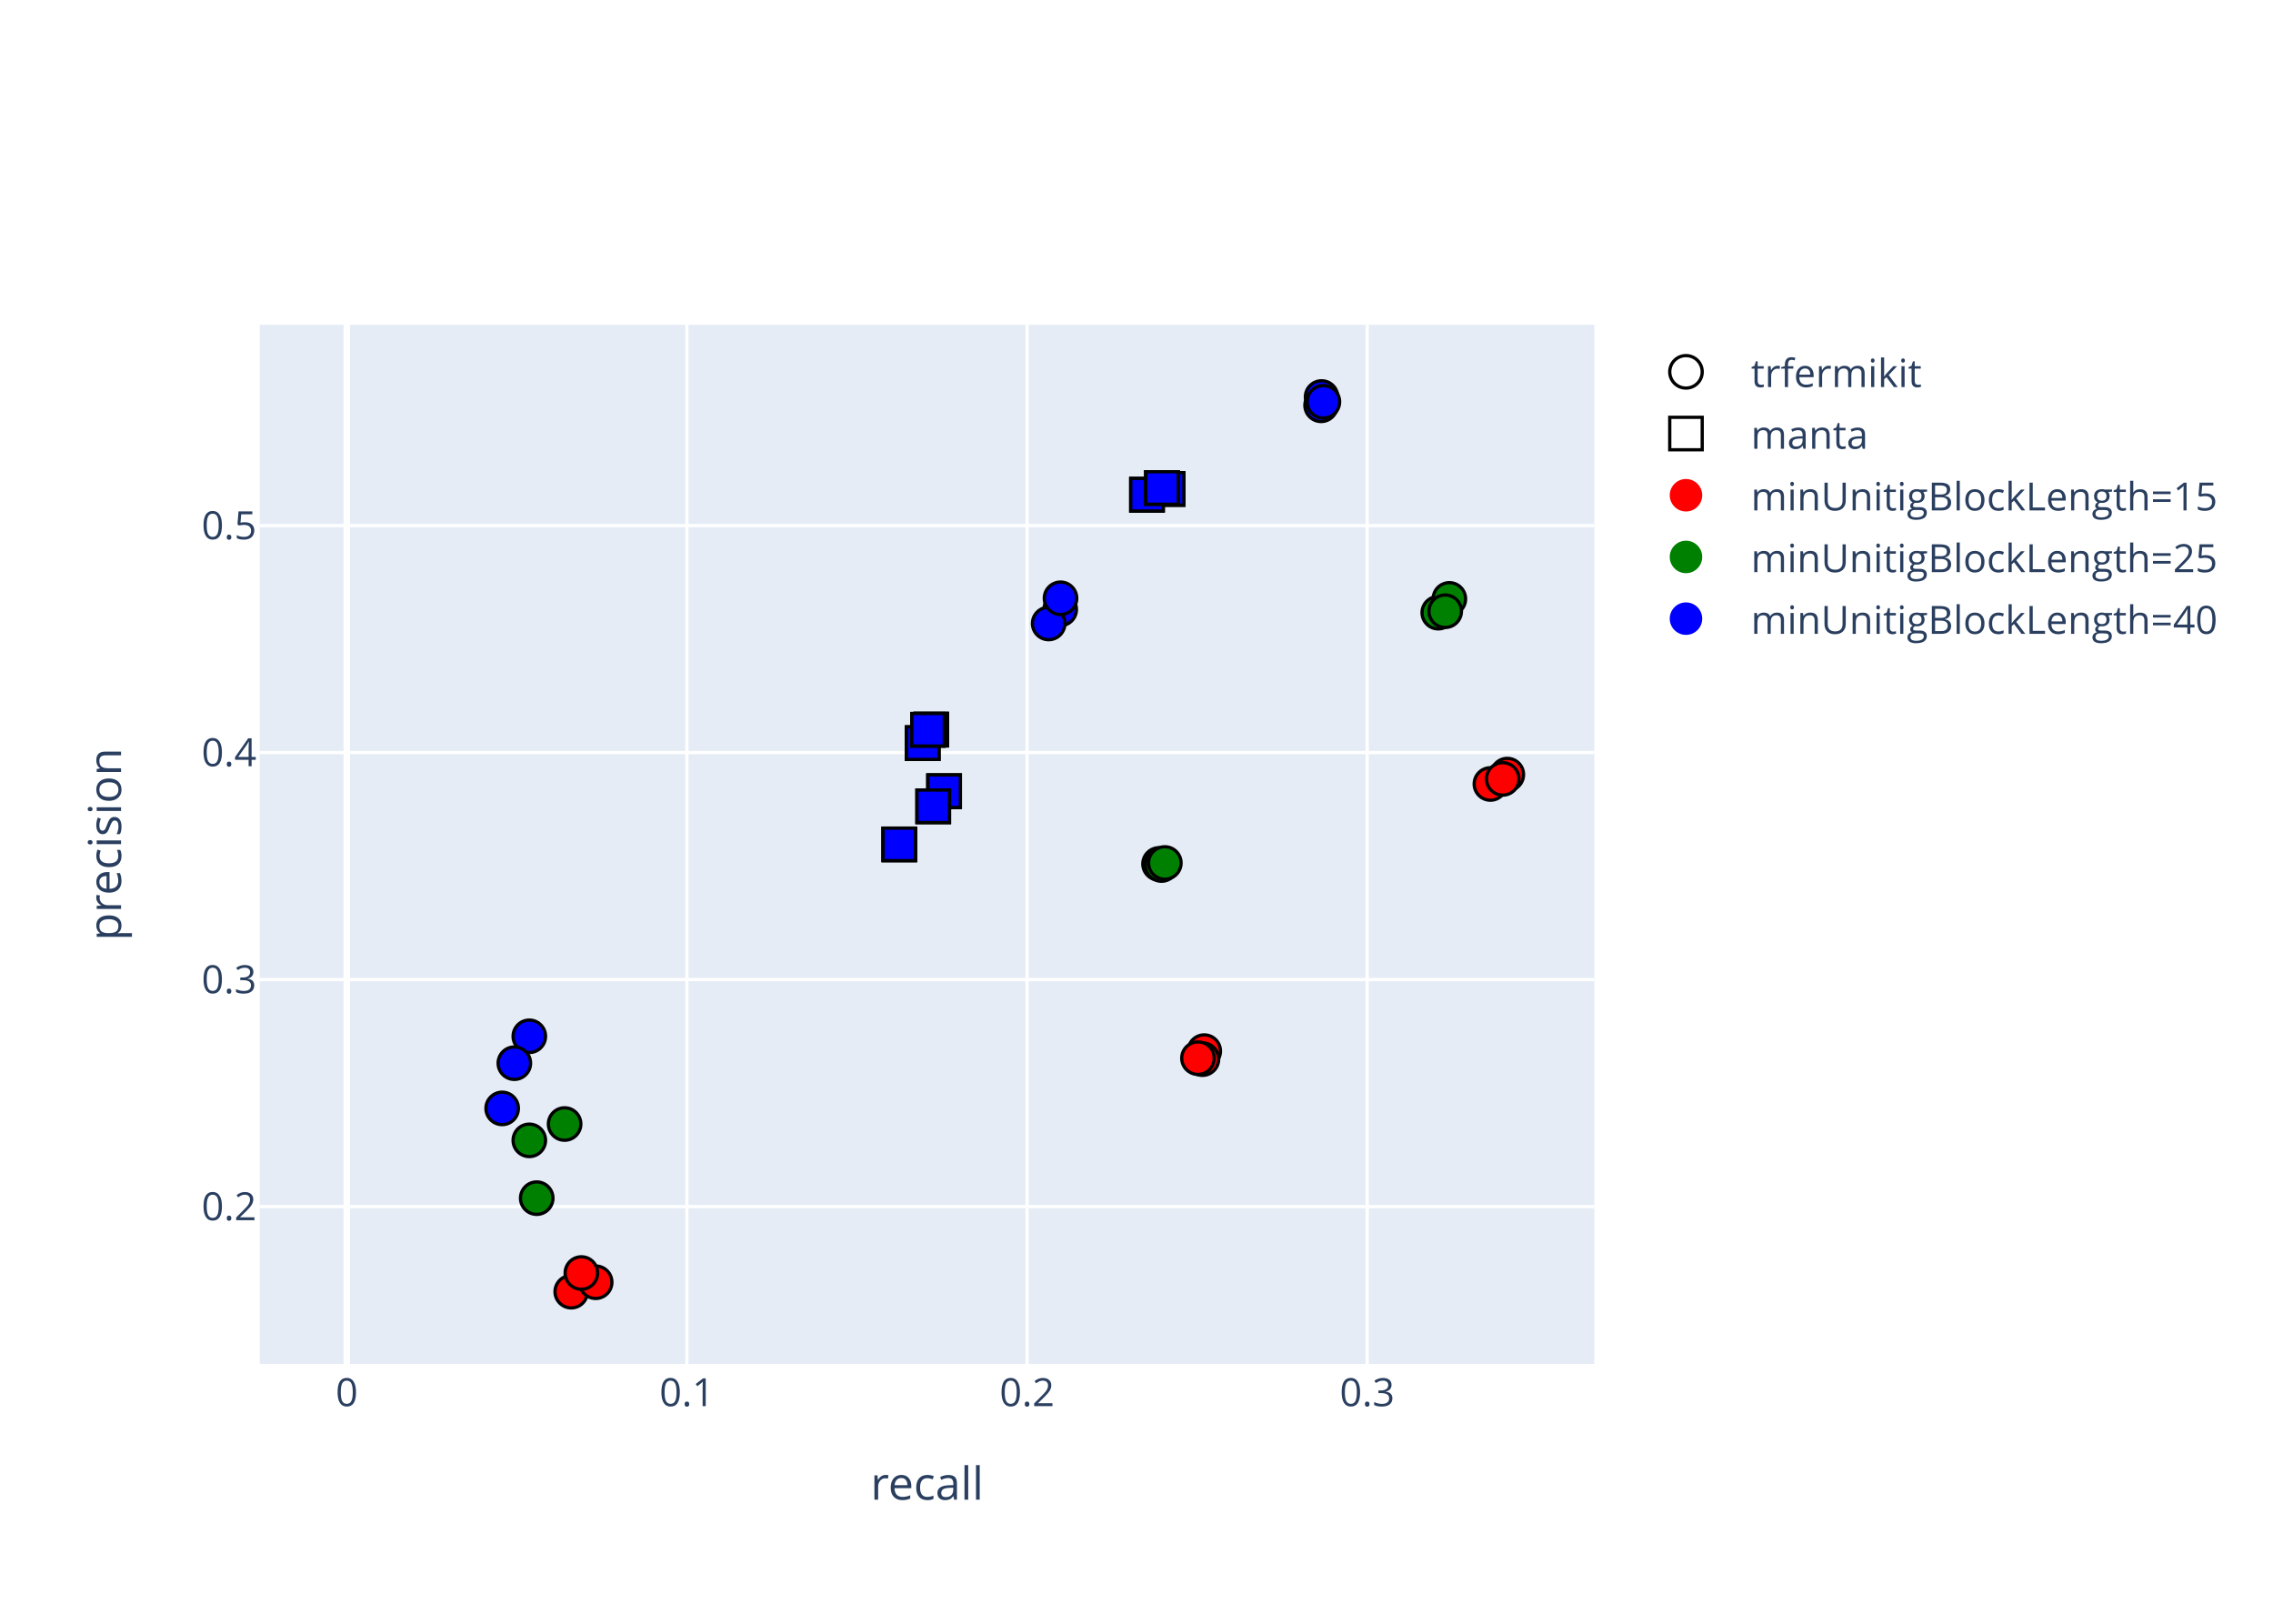
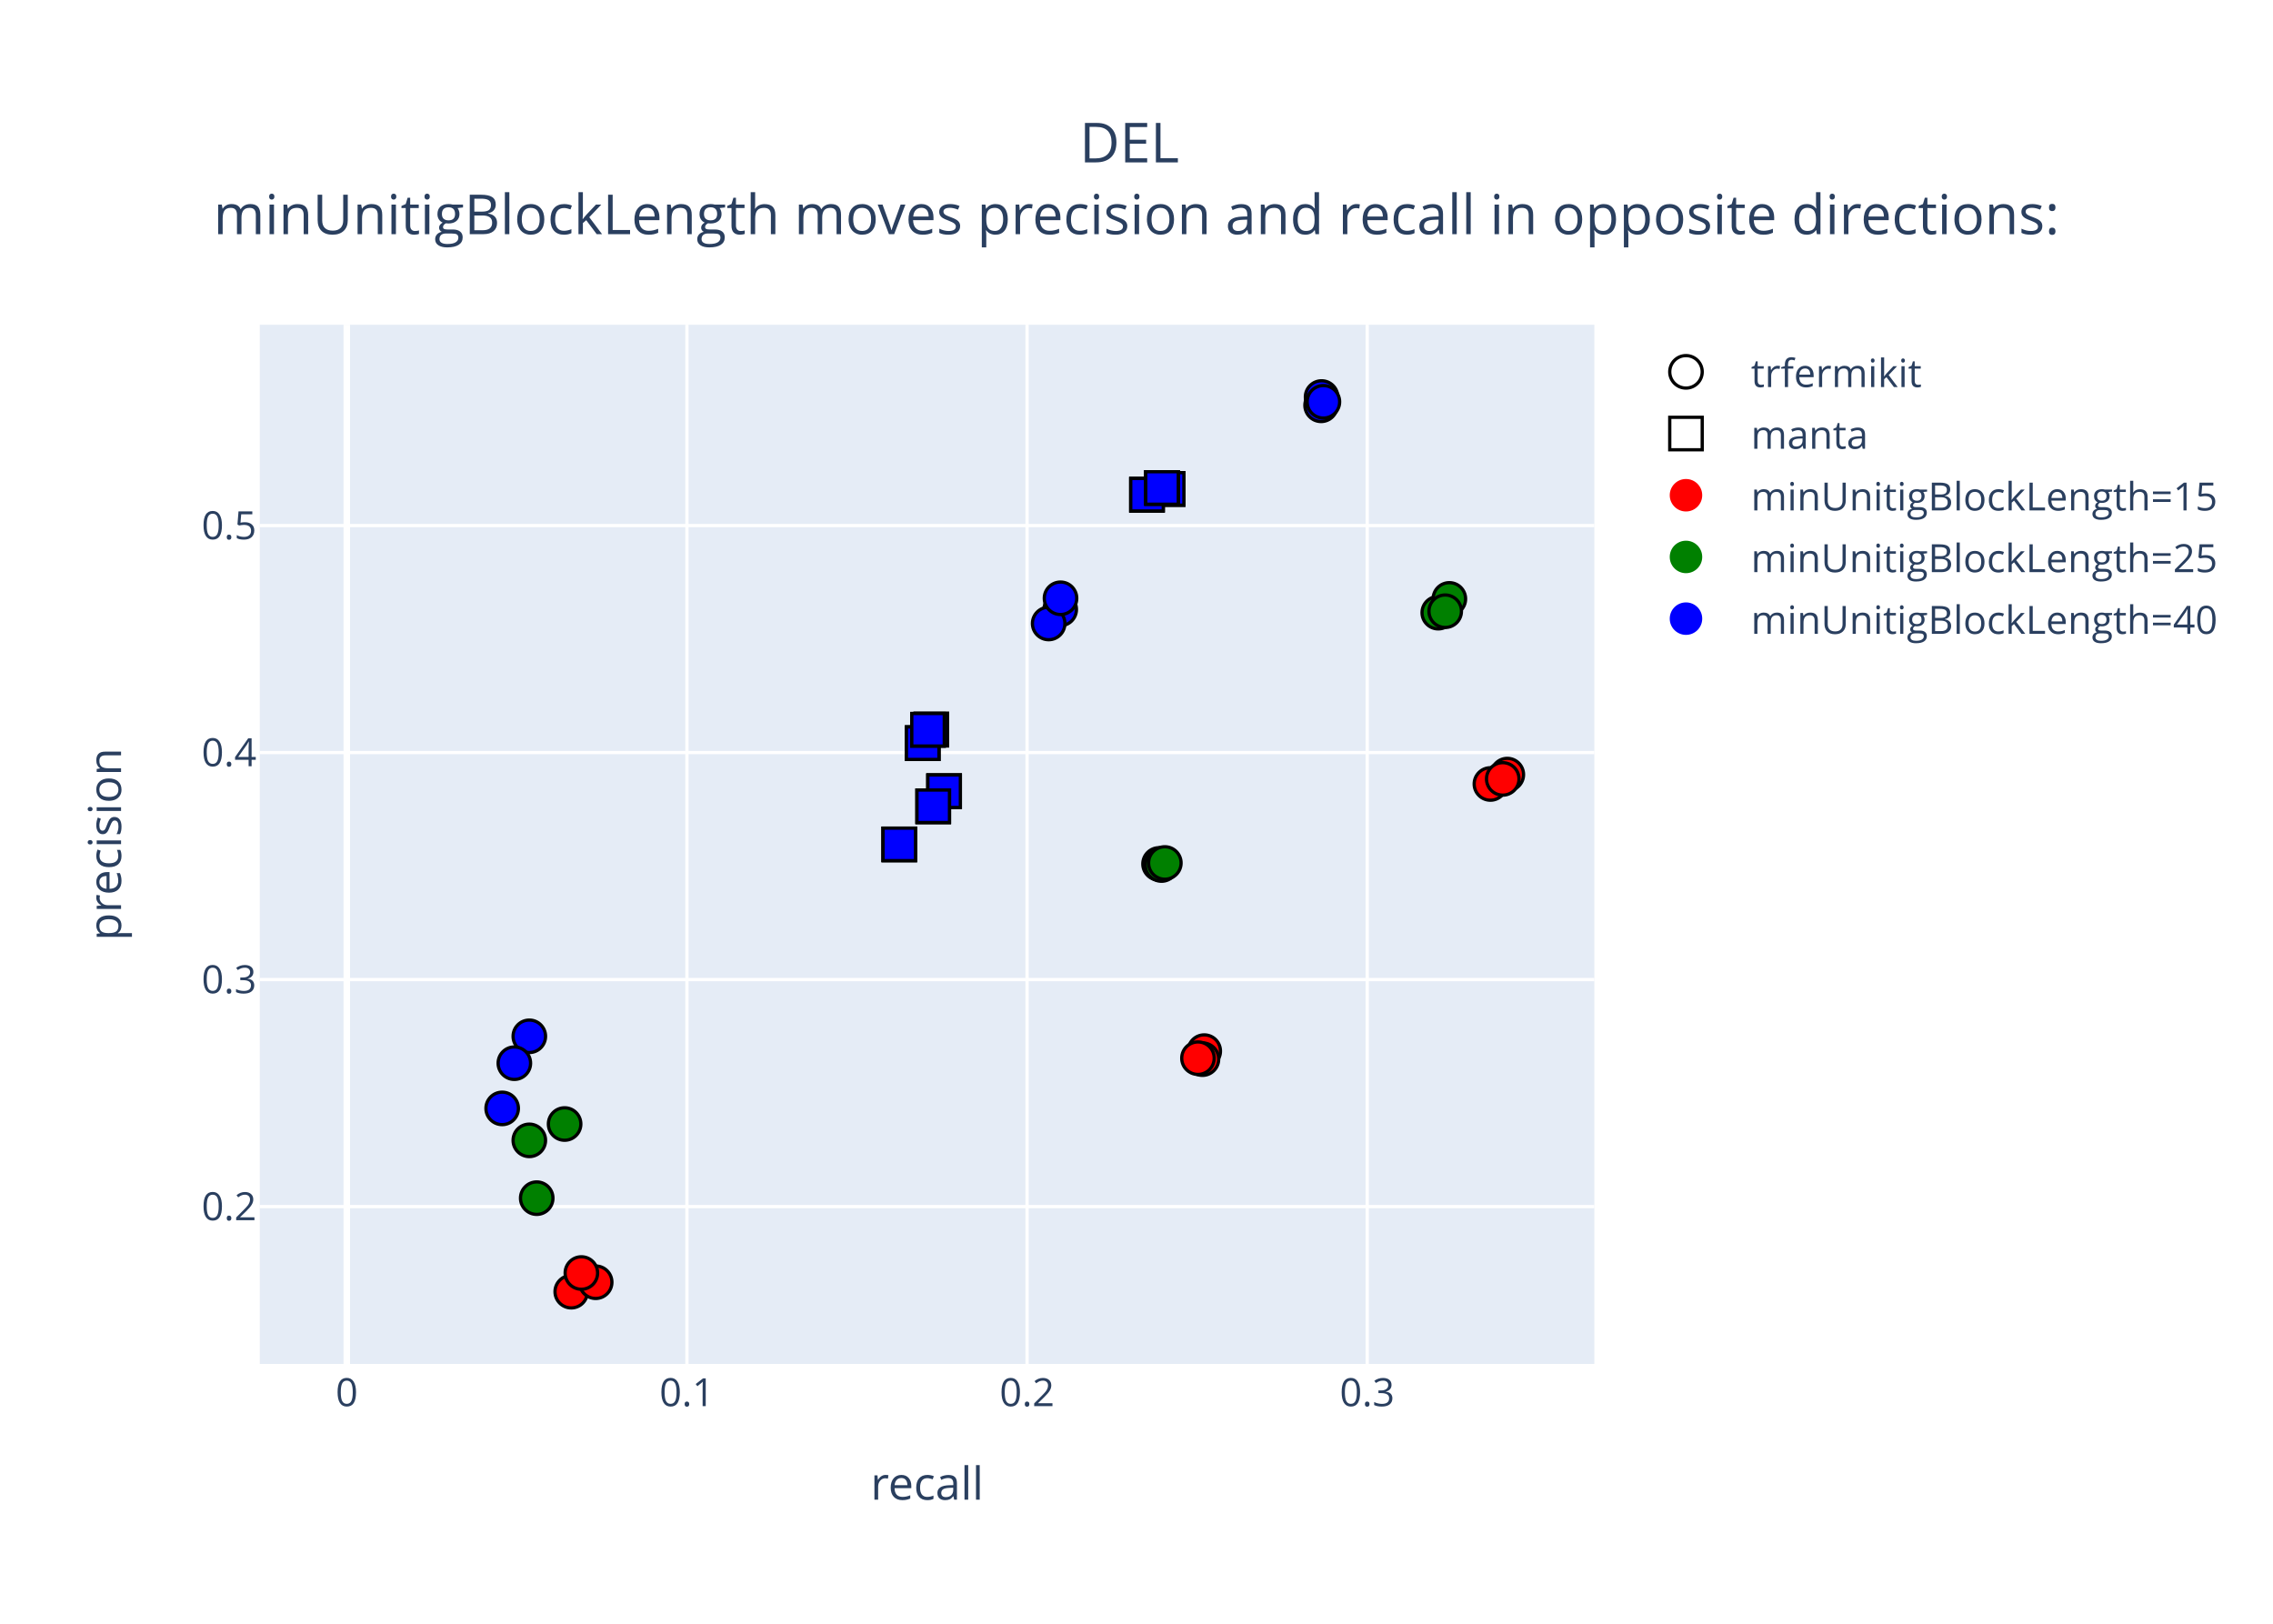
<svg xmlns="http://www.w3.org/2000/svg" class="main-svg" width="700" height="500" style="" viewBox="0 0 700 500">
  <rect x="0" y="0" width="700" height="500" style="fill: rgb(255, 255, 255); fill-opacity: 1;" />
-   <defs id="defs-ec33c9">
+   <defs id="defs-b42e43">
    <g class="clips">
-       <clipPath id="clipec33c9xyplot" class="plotclip">
+       <clipPath id="clipb42e43xyplot" class="plotclip">
        <rect width="411" height="320" />
      </clipPath>
-       <clipPath class="axesclip" id="clipec33c9x">
+       <clipPath class="axesclip" id="clipb42e43x">
        <rect x="80" y="0" width="411" height="500" />
      </clipPath>
-       <clipPath class="axesclip" id="clipec33c9y">
+       <clipPath class="axesclip" id="clipb42e43y">
        <rect x="0" y="100" width="700" height="320" />
      </clipPath>
-       <clipPath class="axesclip" id="clipec33c9xy">
+       <clipPath class="axesclip" id="clipb42e43xy">
        <rect x="80" y="100" width="411" height="320" />
      </clipPath>
    </g>
    <g class="gradients" />
  </defs>
  <g class="bglayer">
    <rect class="bg" x="80" y="100" width="411" height="320" style="fill: rgb(229, 236, 246); fill-opacity: 1; stroke-width: 0;" />
  </g>
  <g class="layer-below">
    <g class="imagelayer" />
    <g class="shapelayer" />
  </g>
  <g class="cartesianlayer">
    <g class="subplot xy">
      <g class="layer-subplot">
        <g class="shapelayer" />
        <g class="imagelayer" />
      </g>
      <g class="gridlayer">
        <g class="x">
          <path class="xgrid crisp" transform="translate(211.55,0)" d="M0,100v320" style="stroke: rgb(255, 255, 255); stroke-opacity: 1; stroke-width: 1px;" />
          <path class="xgrid crisp" transform="translate(316.3,0)" d="M0,100v320" style="stroke: rgb(255, 255, 255); stroke-opacity: 1; stroke-width: 1px;" />
          <path class="xgrid crisp" transform="translate(421.05,0)" d="M0,100v320" style="stroke: rgb(255, 255, 255); stroke-opacity: 1; stroke-width: 1px;" />
        </g>
        <g class="y">
          <path class="ygrid crisp" transform="translate(0,371.54)" d="M80,0h411" style="stroke: rgb(255, 255, 255); stroke-opacity: 1; stroke-width: 1px;" />
          <path class="ygrid crisp" transform="translate(0,301.64)" d="M80,0h411" style="stroke: rgb(255, 255, 255); stroke-opacity: 1; stroke-width: 1px;" />
          <path class="ygrid crisp" transform="translate(0,231.74)" d="M80,0h411" style="stroke: rgb(255, 255, 255); stroke-opacity: 1; stroke-width: 1px;" />
          <path class="ygrid crisp" transform="translate(0,161.84)" d="M80,0h411" style="stroke: rgb(255, 255, 255); stroke-opacity: 1; stroke-width: 1px;" />
        </g>
      </g>
      <g class="zerolinelayer">
        <path class="xzl zl crisp" transform="translate(106.8,0)" d="M0,100v320" style="stroke: rgb(255, 255, 255); stroke-opacity: 1; stroke-width: 2px;" />
      </g>
      <path class="xlines-below" />
      <path class="ylines-below" />
      <g class="overlines-below" />
      <g class="xaxislayer-below" />
      <g class="yaxislayer-below" />
      <g class="overaxes-below" />
-       <g class="plot" transform="translate(80,100)" clip-path="url('#clipec33c9xyplot')">
+       <g class="plot" transform="translate(80,100)" clip-path="url('#clipb42e43xyplot')">
        <g class="scatterlayer mlayer">
-           <g class="trace scatter tracea7a3c5" style="stroke-miterlimit: 2; opacity: 1;">
+           <g class="trace scatter trace251526" style="stroke-miterlimit: 2; opacity: 1;">
            <g class="fills" />
            <g class="errorbars" />
            <g class="lines" />
            <g class="points">
              <path class="point" transform="translate(290.86,223.67)" d="M5,0A5,5 0 1,1 0,-5A5,5 0 0,1 5,0Z" style="opacity: 1; stroke-width: 1px; fill: rgb(255, 0, 0); fill-opacity: 1; stroke: rgb(0, 0, 0); stroke-opacity: 1;" />
              <path class="point" transform="translate(276.94,166.03)" d="M5,0A5,5 0 1,1 0,-5A5,5 0 0,1 5,0Z" style="opacity: 1; stroke-width: 1px; fill: rgb(0, 128, 0); fill-opacity: 1; stroke: rgb(0, 0, 0); stroke-opacity: 1;" />
              <path class="point" transform="translate(246.51,87.67)" d="M5,0A5,5 0 1,1 0,-5A5,5 0 0,1 5,0Z" style="opacity: 1; stroke-width: 1px; fill: rgb(0, 0, 255); fill-opacity: 1; stroke: rgb(0, 0, 0); stroke-opacity: 1;" />
              <path class="point" transform="translate(290.31,226.14)" d="M5,0A5,5 0 1,1 0,-5A5,5 0 0,1 5,0Z" style="opacity: 1; stroke-width: 1px; fill: rgb(255, 0, 0); fill-opacity: 1; stroke: rgb(0, 0, 0); stroke-opacity: 1;" />
              <path class="point" transform="translate(277.71,166.37)" d="M5,0A5,5 0 1,1 0,-5A5,5 0 0,1 5,0Z" style="opacity: 1; stroke-width: 1px; fill: rgb(0, 128, 0); fill-opacity: 1; stroke: rgb(0, 0, 0); stroke-opacity: 1;" />
              <path class="point" transform="translate(242.95,91.99)" d="M5,0A5,5 0 1,1 0,-5A5,5 0 0,1 5,0Z" style="opacity: 1; stroke-width: 1px; fill: rgb(0, 0, 255); fill-opacity: 1; stroke: rgb(0, 0, 0); stroke-opacity: 1;" />
              <path class="point" transform="translate(288.93,225.85)" d="M5,0A5,5 0 1,1 0,-5A5,5 0 0,1 5,0Z" style="opacity: 1; stroke-width: 1px; fill: rgb(255, 0, 0); fill-opacity: 1; stroke: rgb(0, 0, 0); stroke-opacity: 1;" />
              <path class="point" transform="translate(278.73,165.74)" d="M5,0A5,5 0 1,1 0,-5A5,5 0 0,1 5,0Z" style="opacity: 1; stroke-width: 1px; fill: rgb(0, 128, 0); fill-opacity: 1; stroke: rgb(0, 0, 0); stroke-opacity: 1;" />
              <path class="point" transform="translate(246.6,84.23)" d="M5,0A5,5 0 1,1 0,-5A5,5 0 0,1 5,0Z" style="opacity: 1; stroke-width: 1px; fill: rgb(0, 0, 255); fill-opacity: 1; stroke: rgb(0, 0, 0); stroke-opacity: 1;" />
              <path class="point" transform="translate(95.92,297.75)" d="M5,0A5,5 0 1,1 0,-5A5,5 0 0,1 5,0Z" style="opacity: 1; stroke-width: 1px; fill: rgb(255, 0, 0); fill-opacity: 1; stroke: rgb(0, 0, 0); stroke-opacity: 1;" />
              <path class="point" transform="translate(85.29,268.95)" d="M5,0A5,5 0 1,1 0,-5A5,5 0 0,1 5,0Z" style="opacity: 1; stroke-width: 1px; fill: rgb(0, 128, 0); fill-opacity: 1; stroke: rgb(0, 0, 0); stroke-opacity: 1;" />
              <path class="point" transform="translate(74.65,241.31)" d="M5,0A5,5 0 1,1 0,-5A5,5 0 0,1 5,0Z" style="opacity: 1; stroke-width: 1px; fill: rgb(0, 0, 255); fill-opacity: 1; stroke: rgb(0, 0, 0); stroke-opacity: 1;" />
              <path class="point" transform="translate(103.45,294.84)" d="M5,0A5,5 0 1,1 0,-5A5,5 0 0,1 5,0Z" style="opacity: 1; stroke-width: 1px; fill: rgb(255, 0, 0); fill-opacity: 1; stroke: rgb(0, 0, 0); stroke-opacity: 1;" />
              <path class="point" transform="translate(83.01,251.15)" d="M5,0A5,5 0 1,1 0,-5A5,5 0 0,1 5,0Z" style="opacity: 1; stroke-width: 1px; fill: rgb(0, 128, 0); fill-opacity: 1; stroke: rgb(0, 0, 0); stroke-opacity: 1;" />
              <path class="point" transform="translate(83.01,219.11)" d="M5,0A5,5 0 1,1 0,-5A5,5 0 0,1 5,0Z" style="opacity: 1; stroke-width: 1px; fill: rgb(0, 0, 255); fill-opacity: 1; stroke: rgb(0, 0, 0); stroke-opacity: 1;" />
              <path class="point" transform="translate(99.04,292)" d="M5,0A5,5 0 1,1 0,-5A5,5 0 0,1 5,0Z" style="opacity: 1; stroke-width: 1px; fill: rgb(255, 0, 0); fill-opacity: 1; stroke: rgb(0, 0, 0); stroke-opacity: 1;" />
              <path class="point" transform="translate(93.88,246.12)" d="M5,0A5,5 0 1,1 0,-5A5,5 0 0,1 5,0Z" style="opacity: 1; stroke-width: 1px; fill: rgb(0, 128, 0); fill-opacity: 1; stroke: rgb(0, 0, 0); stroke-opacity: 1;" />
              <path class="point" transform="translate(78.4,227.39)" d="M5,0A5,5 0 1,1 0,-5A5,5 0 0,1 5,0Z" style="opacity: 1; stroke-width: 1px; fill: rgb(0, 0, 255); fill-opacity: 1; stroke: rgb(0, 0, 0); stroke-opacity: 1;" />
              <path class="point" transform="translate(378.99,141.41)" d="M5,0A5,5 0 1,1 0,-5A5,5 0 0,1 5,0Z" style="opacity: 1; stroke-width: 1px; fill: rgb(255, 0, 0); fill-opacity: 1; stroke: rgb(0, 0, 0); stroke-opacity: 1;" />
              <path class="point" transform="translate(362.93,88.66)" d="M5,0A5,5 0 1,1 0,-5A5,5 0 0,1 5,0Z" style="opacity: 1; stroke-width: 1px; fill: rgb(0, 128, 0); fill-opacity: 1; stroke: rgb(0, 0, 0); stroke-opacity: 1;" />
              <path class="point" transform="translate(326.85,24.81)" d="M5,0A5,5 0 1,1 0,-5A5,5 0 0,1 5,0Z" style="opacity: 1; stroke-width: 1px; fill: rgb(0, 0, 255); fill-opacity: 1; stroke: rgb(0, 0, 0); stroke-opacity: 1;" />
              <path class="point" transform="translate(384.2,138.52)" d="M5,0A5,5 0 1,1 0,-5A5,5 0 0,1 5,0Z" style="opacity: 1; stroke-width: 1px; fill: rgb(255, 0, 0); fill-opacity: 1; stroke: rgb(0, 0, 0); stroke-opacity: 1;" />
              <path class="point" transform="translate(366.35,84.42)" d="M5,0A5,5 0 1,1 0,-5A5,5 0 0,1 5,0Z" style="opacity: 1; stroke-width: 1px; fill: rgb(0, 128, 0); fill-opacity: 1; stroke: rgb(0, 0, 0); stroke-opacity: 1;" />
              <path class="point" transform="translate(327,22.25)" d="M5,0A5,5 0 1,1 0,-5A5,5 0 0,1 5,0Z" style="opacity: 1; stroke-width: 1px; fill: rgb(0, 0, 255); fill-opacity: 1; stroke: rgb(0, 0, 0); stroke-opacity: 1;" />
              <path class="point" transform="translate(382.79,139.85)" d="M5,0A5,5 0 1,1 0,-5A5,5 0 0,1 5,0Z" style="opacity: 1; stroke-width: 1px; fill: rgb(255, 0, 0); fill-opacity: 1; stroke: rgb(0, 0, 0); stroke-opacity: 1;" />
              <path class="point" transform="translate(365.07,88.22)" d="M5,0A5,5 0 1,1 0,-5A5,5 0 0,1 5,0Z" style="opacity: 1; stroke-width: 1px; fill: rgb(0, 128, 0); fill-opacity: 1; stroke: rgb(0, 0, 0); stroke-opacity: 1;" />
              <path class="point" transform="translate(327.56,23.73)" d="M5,0A5,5 0 1,1 0,-5A5,5 0 0,1 5,0Z" style="opacity: 1; stroke-width: 1px; fill: rgb(0, 0, 255); fill-opacity: 1; stroke: rgb(0, 0, 0); stroke-opacity: 1;" />
            </g>
            <g class="text" />
          </g>
-           <g class="trace scatter trace90c4bd" style="stroke-miterlimit: 2; opacity: 1;">
+           <g class="trace scatter tracea87a29" style="stroke-miterlimit: 2; opacity: 1;">
            <g class="fills" />
            <g class="errorbars" />
            <g class="lines" />
            <g class="points">
              <path class="point" transform="translate(206.8,124.68)" d="M5,5H-5V-5H5Z" style="opacity: 1; stroke-width: 1px; fill: rgb(255, 0, 0); fill-opacity: 1; stroke: rgb(0, 0, 0); stroke-opacity: 1;" />
              <path class="point" transform="translate(206.8,124.68)" d="M5,5H-5V-5H5Z" style="opacity: 1; stroke-width: 1px; fill: rgb(0, 128, 0); fill-opacity: 1; stroke: rgb(0, 0, 0); stroke-opacity: 1;" />
              <path class="point" transform="translate(206.8,124.68)" d="M5,5H-5V-5H5Z" style="opacity: 1; stroke-width: 1px; fill: rgb(0, 0, 255); fill-opacity: 1; stroke: rgb(0, 0, 0); stroke-opacity: 1;" />
              <path class="point" transform="translate(204.15,128.85)" d="M5,5H-5V-5H5Z" style="opacity: 1; stroke-width: 1px; fill: rgb(255, 0, 0); fill-opacity: 1; stroke: rgb(0, 0, 0); stroke-opacity: 1;" />
              <path class="point" transform="translate(204.15,128.85)" d="M5,5H-5V-5H5Z" style="opacity: 1; stroke-width: 1px; fill: rgb(0, 128, 0); fill-opacity: 1; stroke: rgb(0, 0, 0); stroke-opacity: 1;" />
              <path class="point" transform="translate(204.15,128.85)" d="M5,5H-5V-5H5Z" style="opacity: 1; stroke-width: 1px; fill: rgb(0, 0, 255); fill-opacity: 1; stroke: rgb(0, 0, 0); stroke-opacity: 1;" />
              <path class="point" transform="translate(205.8,124.72)" d="M5,5H-5V-5H5Z" style="opacity: 1; stroke-width: 1px; fill: rgb(255, 0, 0); fill-opacity: 1; stroke: rgb(0, 0, 0); stroke-opacity: 1;" />
              <path class="point" transform="translate(205.8,124.72)" d="M5,5H-5V-5H5Z" style="opacity: 1; stroke-width: 1px; fill: rgb(0, 128, 0); fill-opacity: 1; stroke: rgb(0, 0, 0); stroke-opacity: 1;" />
              <path class="point" transform="translate(205.8,124.72)" d="M5,5H-5V-5H5Z" style="opacity: 1; stroke-width: 1px; fill: rgb(0, 0, 255); fill-opacity: 1; stroke: rgb(0, 0, 0); stroke-opacity: 1;" />
              <path class="point" transform="translate(196.95,160.01)" d="M5,5H-5V-5H5Z" style="opacity: 1; stroke-width: 1px; fill: rgb(255, 0, 0); fill-opacity: 1; stroke: rgb(0, 0, 0); stroke-opacity: 1;" />
              <path class="point" transform="translate(196.95,160.01)" d="M5,5H-5V-5H5Z" style="opacity: 1; stroke-width: 1px; fill: rgb(0, 128, 0); fill-opacity: 1; stroke: rgb(0, 0, 0); stroke-opacity: 1;" />
              <path class="point" transform="translate(196.95,160.01)" d="M5,5H-5V-5H5Z" style="opacity: 1; stroke-width: 1px; fill: rgb(0, 0, 255); fill-opacity: 1; stroke: rgb(0, 0, 0); stroke-opacity: 1;" />
              <path class="point" transform="translate(210.75,143.64)" d="M5,5H-5V-5H5Z" style="opacity: 1; stroke-width: 1px; fill: rgb(255, 0, 0); fill-opacity: 1; stroke: rgb(0, 0, 0); stroke-opacity: 1;" />
              <path class="point" transform="translate(210.75,143.64)" d="M5,5H-5V-5H5Z" style="opacity: 1; stroke-width: 1px; fill: rgb(0, 128, 0); fill-opacity: 1; stroke: rgb(0, 0, 0); stroke-opacity: 1;" />
              <path class="point" transform="translate(210.75,143.64)" d="M5,5H-5V-5H5Z" style="opacity: 1; stroke-width: 1px; fill: rgb(0, 0, 255); fill-opacity: 1; stroke: rgb(0, 0, 0); stroke-opacity: 1;" />
              <path class="point" transform="translate(207.4,148.28)" d="M5,5H-5V-5H5Z" style="opacity: 1; stroke-width: 1px; fill: rgb(255, 0, 0); fill-opacity: 1; stroke: rgb(0, 0, 0); stroke-opacity: 1;" />
              <path class="point" transform="translate(207.4,148.28)" d="M5,5H-5V-5H5Z" style="opacity: 1; stroke-width: 1px; fill: rgb(0, 128, 0); fill-opacity: 1; stroke: rgb(0, 0, 0); stroke-opacity: 1;" />
              <path class="point" transform="translate(207.4,148.28)" d="M5,5H-5V-5H5Z" style="opacity: 1; stroke-width: 1px; fill: rgb(0, 0, 255); fill-opacity: 1; stroke: rgb(0, 0, 0); stroke-opacity: 1;" />
              <path class="point" transform="translate(279.59,50.55)" d="M5,5H-5V-5H5Z" style="opacity: 1; stroke-width: 1px; fill: rgb(255, 0, 0); fill-opacity: 1; stroke: rgb(0, 0, 0); stroke-opacity: 1;" />
              <path class="point" transform="translate(279.59,50.55)" d="M5,5H-5V-5H5Z" style="opacity: 1; stroke-width: 1px; fill: rgb(0, 128, 0); fill-opacity: 1; stroke: rgb(0, 0, 0); stroke-opacity: 1;" />
              <path class="point" transform="translate(279.59,50.55)" d="M5,5H-5V-5H5Z" style="opacity: 1; stroke-width: 1px; fill: rgb(0, 0, 255); fill-opacity: 1; stroke: rgb(0, 0, 0); stroke-opacity: 1;" />
              <path class="point" transform="translate(273.23,52.34)" d="M5,5H-5V-5H5Z" style="opacity: 1; stroke-width: 1px; fill: rgb(255, 0, 0); fill-opacity: 1; stroke: rgb(0, 0, 0); stroke-opacity: 1;" />
              <path class="point" transform="translate(273.23,52.34)" d="M5,5H-5V-5H5Z" style="opacity: 1; stroke-width: 1px; fill: rgb(0, 128, 0); fill-opacity: 1; stroke: rgb(0, 0, 0); stroke-opacity: 1;" />
              <path class="point" transform="translate(273.23,52.34)" d="M5,5H-5V-5H5Z" style="opacity: 1; stroke-width: 1px; fill: rgb(0, 0, 255); fill-opacity: 1; stroke: rgb(0, 0, 0); stroke-opacity: 1;" />
              <path class="point" transform="translate(277.86,50.26)" d="M5,5H-5V-5H5Z" style="opacity: 1; stroke-width: 1px; fill: rgb(255, 0, 0); fill-opacity: 1; stroke: rgb(0, 0, 0); stroke-opacity: 1;" />
              <path class="point" transform="translate(277.86,50.26)" d="M5,5H-5V-5H5Z" style="opacity: 1; stroke-width: 1px; fill: rgb(0, 128, 0); fill-opacity: 1; stroke: rgb(0, 0, 0); stroke-opacity: 1;" />
              <path class="point" transform="translate(277.86,50.26)" d="M5,5H-5V-5H5Z" style="opacity: 1; stroke-width: 1px; fill: rgb(0, 0, 255); fill-opacity: 1; stroke: rgb(0, 0, 0); stroke-opacity: 1;" />
            </g>
            <g class="text" />
          </g>
-           <g class="trace scatter tracee01107" style="stroke-miterlimit: 2; opacity: 1;">
-             <g class="fills" />
-             <g class="errorbars" />
-             <g class="lines" />
-             <g class="points" />
-             <g class="text" />
-           </g>
-           <g class="trace scatter tracedaff92" style="stroke-miterlimit: 2; opacity: 1;">
-             <g class="fills" />
-             <g class="errorbars" />
-             <g class="lines" />
-             <g class="points" />
-             <g class="text" />
-           </g>
-           <g class="trace scatter trace94dbf5" style="stroke-miterlimit: 2; opacity: 1;">
-             <g class="fills" />
-             <g class="errorbars" />
-             <g class="lines" />
-             <g class="points" />
-             <g class="text" />
-           </g>
-           <g class="trace scatter tracea40d15" style="stroke-miterlimit: 2; opacity: 1;">
-             <g class="fills" />
-             <g class="errorbars" />
-             <g class="lines" />
-             <g class="points" />
-             <g class="text" />
-           </g>
-           <g class="trace scatter trace3bcfe1" style="stroke-miterlimit: 2; opacity: 1;">
+           <g class="trace scatter traceab07e6" style="stroke-miterlimit: 2; opacity: 1;">
+             <g class="fills" />
+             <g class="errorbars" />
+             <g class="lines" />
+             <g class="points" />
+             <g class="text" />
+           </g>
+           <g class="trace scatter trace173ec5" style="stroke-miterlimit: 2; opacity: 1;">
+             <g class="fills" />
+             <g class="errorbars" />
+             <g class="lines" />
+             <g class="points" />
+             <g class="text" />
+           </g>
+           <g class="trace scatter trace1b786a" style="stroke-miterlimit: 2; opacity: 1;">
+             <g class="fills" />
+             <g class="errorbars" />
+             <g class="lines" />
+             <g class="points" />
+             <g class="text" />
+           </g>
+           <g class="trace scatter trace5b6a50" style="stroke-miterlimit: 2; opacity: 1;">
+             <g class="fills" />
+             <g class="errorbars" />
+             <g class="lines" />
+             <g class="points" />
+             <g class="text" />
+           </g>
+           <g class="trace scatter tracef028fc" style="stroke-miterlimit: 2; opacity: 1;">
            <g class="fills" />
            <g class="errorbars" />
            <g class="lines" />
            <g class="points" />
            <g class="text" />
          </g>
        </g>
      </g>
      <g class="overplot" />
      <path class="xlines-above crisp" d="M0,0" style="fill: none;" />
      <path class="ylines-above crisp" d="M0,0" style="fill: none;" />
      <g class="overlines-above" />
      <g class="xaxislayer-above">
        <g class="xtick">
          <text text-anchor="middle" x="0" y="433" transform="translate(106.8,0)" style="font-family: 'Open Sans', verdana, arial, sans-serif; font-size: 12px; fill: rgb(42, 63, 95); fill-opacity: 1; white-space: pre;">0</text>
        </g>
        <g class="xtick">
          <text text-anchor="middle" x="0" y="433" transform="translate(211.55,0)" style="font-family: 'Open Sans', verdana, arial, sans-serif; font-size: 12px; fill: rgb(42, 63, 95); fill-opacity: 1; white-space: pre;">0.1</text>
        </g>
        <g class="xtick">
          <text text-anchor="middle" x="0" y="433" transform="translate(316.3,0)" style="font-family: 'Open Sans', verdana, arial, sans-serif; font-size: 12px; fill: rgb(42, 63, 95); fill-opacity: 1; white-space: pre;">0.2</text>
        </g>
        <g class="xtick">
          <text text-anchor="middle" x="0" y="433" transform="translate(421.05,0)" style="font-family: 'Open Sans', verdana, arial, sans-serif; font-size: 12px; fill: rgb(42, 63, 95); fill-opacity: 1; white-space: pre;">0.3</text>
        </g>
      </g>
      <g class="yaxislayer-above">
        <g class="ytick">
          <text text-anchor="end" x="79" y="4.2" transform="translate(0,371.54)" style="font-family: 'Open Sans', verdana, arial, sans-serif; font-size: 12px; fill: rgb(42, 63, 95); fill-opacity: 1; white-space: pre;">0.2</text>
        </g>
        <g class="ytick">
          <text text-anchor="end" x="79" y="4.2" transform="translate(0,301.64)" style="font-family: 'Open Sans', verdana, arial, sans-serif; font-size: 12px; fill: rgb(42, 63, 95); fill-opacity: 1; white-space: pre;">0.3</text>
        </g>
        <g class="ytick">
          <text text-anchor="end" x="79" y="4.2" transform="translate(0,231.74)" style="font-family: 'Open Sans', verdana, arial, sans-serif; font-size: 12px; fill: rgb(42, 63, 95); fill-opacity: 1; white-space: pre;">0.4</text>
        </g>
        <g class="ytick">
          <text text-anchor="end" x="79" y="4.2" transform="translate(0,161.84)" style="font-family: 'Open Sans', verdana, arial, sans-serif; font-size: 12px; fill: rgb(42, 63, 95); fill-opacity: 1; white-space: pre;">0.5</text>
        </g>
      </g>
      <g class="overaxes-above" />
    </g>
  </g>
  <g class="polarlayer" />
  <g class="ternarylayer" />
  <g class="geolayer" />
  <g class="funnelarealayer" />
  <g class="pielayer" />
  <g class="treemaplayer" />
  <g class="sunburstlayer" />
  <g class="glimages" />
-   <defs id="topdefs-ec33c9">
+   <defs id="topdefs-b42e43">
    <g class="clips" />
-     <clipPath id="legendec33c9">
+     <clipPath id="legendb42e43">
      <rect width="189" height="105" x="0" y="0" />
    </clipPath>
  </defs>
  <g class="layer-above">
    <g class="imagelayer" />
    <g class="shapelayer" />
  </g>
  <g class="infolayer">
    <g class="legend" pointer-events="all" transform="translate(499.22,100)">
      <rect class="bg" shape-rendering="crispEdges" width="189" height="105" x="0" y="0" style="stroke: rgb(68, 68, 68); stroke-opacity: 1; fill: rgb(255, 255, 255); fill-opacity: 1; stroke-width: 0px;" />
-       <g class="scrollbox" transform="" clip-path="url('#legendec33c9')">
+       <g class="scrollbox" transform="" clip-path="url('#legendb42e43')">
        <g class="groups">
          <g class="traces" transform="translate(0,14.5)" style="opacity: 1;">
            <text class="legendtext" text-anchor="start" x="40" y="4.68" style="font-family: 'Open Sans', verdana, arial, sans-serif; font-size: 12px; fill: rgb(42, 63, 95); fill-opacity: 1; white-space: pre;">trfermikit</text>
            <g class="layers" style="opacity: 1;">
              <g class="legendfill" />
              <g class="legendlines" />
              <g class="legendsymbols">
                <g class="legendpoints">
                  <path class="scatterpts" transform="translate(20,0)" d="M5,0A5,5 0 1,1 0,-5A5,5 0 0,1 5,0Z" style="opacity: 1; stroke-width: 1px; fill: rgb(255, 255, 255); fill-opacity: 1; stroke: rgb(0, 0, 0); stroke-opacity: 1;" />
                </g>
              </g>
            </g>
            <rect class="legendtoggle" x="0" y="-9.5" width="183.844" height="19" style="fill: rgb(0, 0, 0); fill-opacity: 0;" />
          </g>
          <g class="traces" transform="translate(0,33.5)" style="opacity: 1;">
            <text class="legendtext" text-anchor="start" x="40" y="4.68" style="font-family: 'Open Sans', verdana, arial, sans-serif; font-size: 12px; fill: rgb(42, 63, 95); fill-opacity: 1; white-space: pre;">manta</text>
            <g class="layers" style="opacity: 1;">
              <g class="legendfill" />
              <g class="legendlines" />
              <g class="legendsymbols">
                <g class="legendpoints">
                  <path class="scatterpts" transform="translate(20,0)" d="M5,5H-5V-5H5Z" style="opacity: 1; stroke-width: 1px; fill: rgb(255, 255, 255); fill-opacity: 1; stroke: rgb(0, 0, 0); stroke-opacity: 1;" />
                </g>
              </g>
            </g>
            <rect class="legendtoggle" x="0" y="-9.5" width="183.844" height="19" style="fill: rgb(0, 0, 0); fill-opacity: 0;" />
          </g>
          <g class="traces" transform="translate(0,52.5)" style="opacity: 1;">
            <text class="legendtext" text-anchor="start" x="40" y="4.68" style="font-family: 'Open Sans', verdana, arial, sans-serif; font-size: 12px; fill: rgb(42, 63, 95); fill-opacity: 1; white-space: pre;">minUnitigBlockLength=15</text>
            <g class="layers" style="opacity: 1;">
              <g class="legendfill" />
              <g class="legendlines" />
              <g class="legendsymbols">
                <g class="legendpoints">
                  <path class="scatterpts" transform="translate(20,0)" d="M5,0A5,5 0 1,1 0,-5A5,5 0 0,1 5,0Z" style="opacity: 1; stroke-width: 0px; fill: rgb(255, 0, 0); fill-opacity: 1;" />
                </g>
              </g>
            </g>
            <rect class="legendtoggle" x="0" y="-9.5" width="183.844" height="19" style="fill: rgb(0, 0, 0); fill-opacity: 0;" />
          </g>
          <g class="traces" transform="translate(0,71.5)" style="opacity: 1;">
            <text class="legendtext" text-anchor="start" x="40" y="4.68" style="font-family: 'Open Sans', verdana, arial, sans-serif; font-size: 12px; fill: rgb(42, 63, 95); fill-opacity: 1; white-space: pre;">minUnitigBlockLength=25</text>
            <g class="layers" style="opacity: 1;">
              <g class="legendfill" />
              <g class="legendlines" />
              <g class="legendsymbols">
                <g class="legendpoints">
                  <path class="scatterpts" transform="translate(20,0)" d="M5,0A5,5 0 1,1 0,-5A5,5 0 0,1 5,0Z" style="opacity: 1; stroke-width: 0px; fill: rgb(0, 128, 0); fill-opacity: 1;" />
                </g>
              </g>
            </g>
            <rect class="legendtoggle" x="0" y="-9.5" width="183.844" height="19" style="fill: rgb(0, 0, 0); fill-opacity: 0;" />
          </g>
          <g class="traces" transform="translate(0,90.5)" style="opacity: 1;">
            <text class="legendtext" text-anchor="start" x="40" y="4.68" style="font-family: 'Open Sans', verdana, arial, sans-serif; font-size: 12px; fill: rgb(42, 63, 95); fill-opacity: 1; white-space: pre;">minUnitigBlockLength=40</text>
            <g class="layers" style="opacity: 1;">
              <g class="legendfill" />
              <g class="legendlines" />
              <g class="legendsymbols">
                <g class="legendpoints">
                  <path class="scatterpts" transform="translate(20,0)" d="M5,0A5,5 0 1,1 0,-5A5,5 0 0,1 5,0Z" style="opacity: 1; stroke-width: 0px; fill: rgb(0, 0, 255); fill-opacity: 1;" />
                </g>
              </g>
            </g>
            <rect class="legendtoggle" x="0" y="-9.5" width="183.844" height="19" style="fill: rgb(0, 0, 0); fill-opacity: 0;" />
          </g>
        </g>
      </g>
      <rect class="scrollbar" rx="20" ry="3" width="0" height="0" x="0" y="0" style="fill: rgb(128, 139, 164); fill-opacity: 1;" />
    </g>
-     <g class="g-gtitle" />
+     <g class="g-gtitle">
+       <text class="gtitle" x="350" y="50" text-anchor="middle" dy="0.7em" style="font-family: 'Open Sans', verdana, arial, sans-serif; font-size: 17px; fill: rgb(42, 63, 95); opacity: 1; font-weight: normal; white-space: pre;">
+         <tspan class="line" dy="0em" x="350" y="50">DEL</tspan>
+         <tspan class="line" dy="1.3em" x="350" y="50">minUnitigBlockLength moves precision and recall in opposite directions:</tspan>
+       </text>
+     </g>
    <g class="g-xtitle">
      <text class="xtitle" x="285.5" y="461.8" text-anchor="middle" style="font-family: 'Open Sans', verdana, arial, sans-serif; font-size: 14px; fill: rgb(42, 63, 95); opacity: 1; font-weight: normal; white-space: pre;">recall</text>
    </g>
    <g class="g-ytitle">
      <text class="ytitle" transform="rotate(-90,37.27813,260)" x="37.278" y="260" text-anchor="middle" style="font-family: 'Open Sans', verdana, arial, sans-serif; font-size: 14px; fill: rgb(42, 63, 95); opacity: 1; font-weight: normal; white-space: pre;">precision</text>
    </g>
  </g>
</svg>
